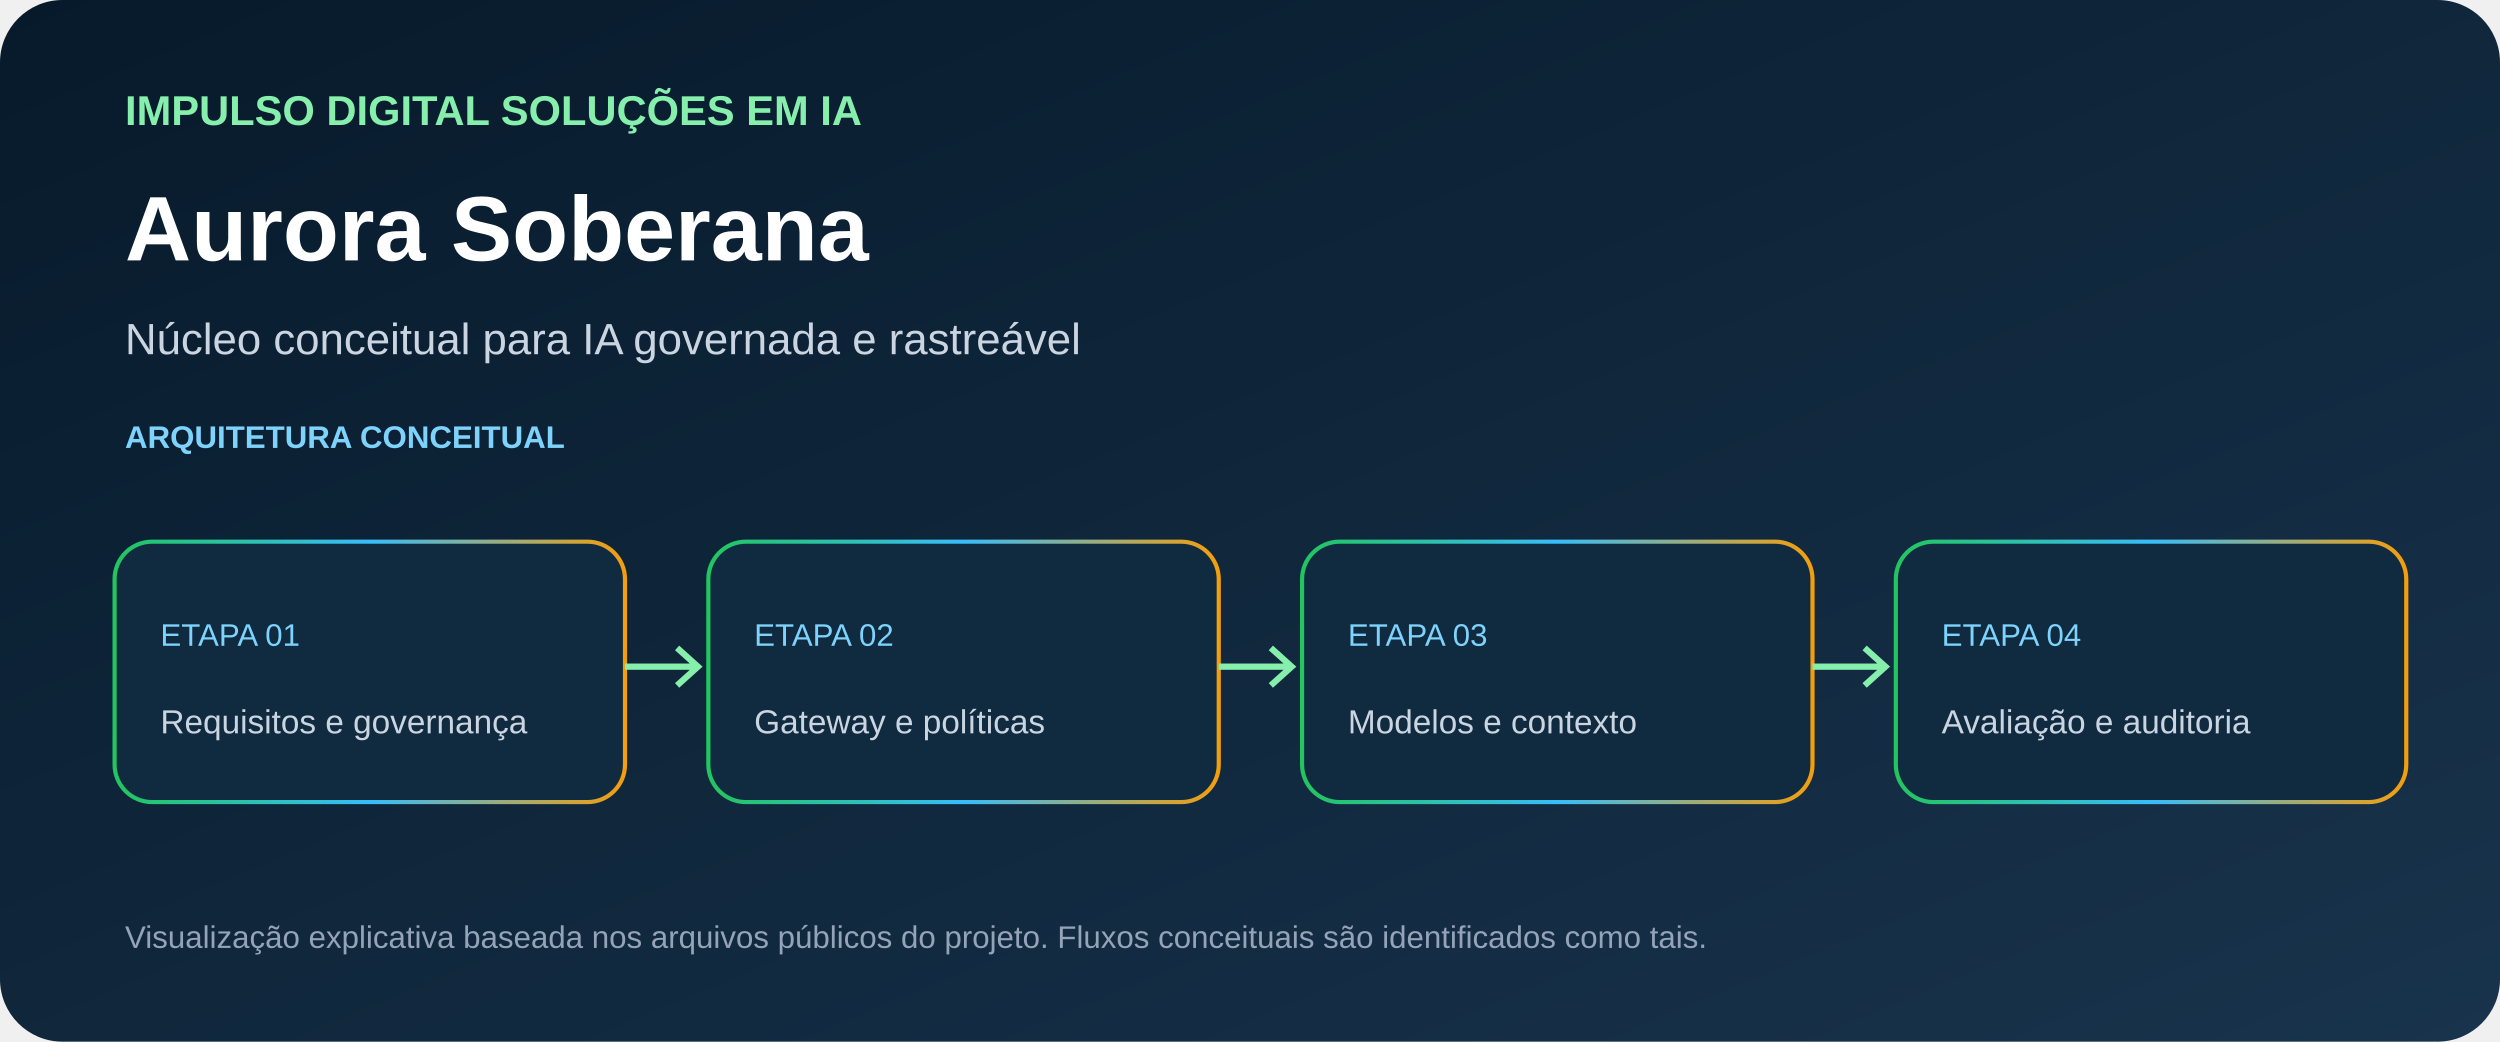
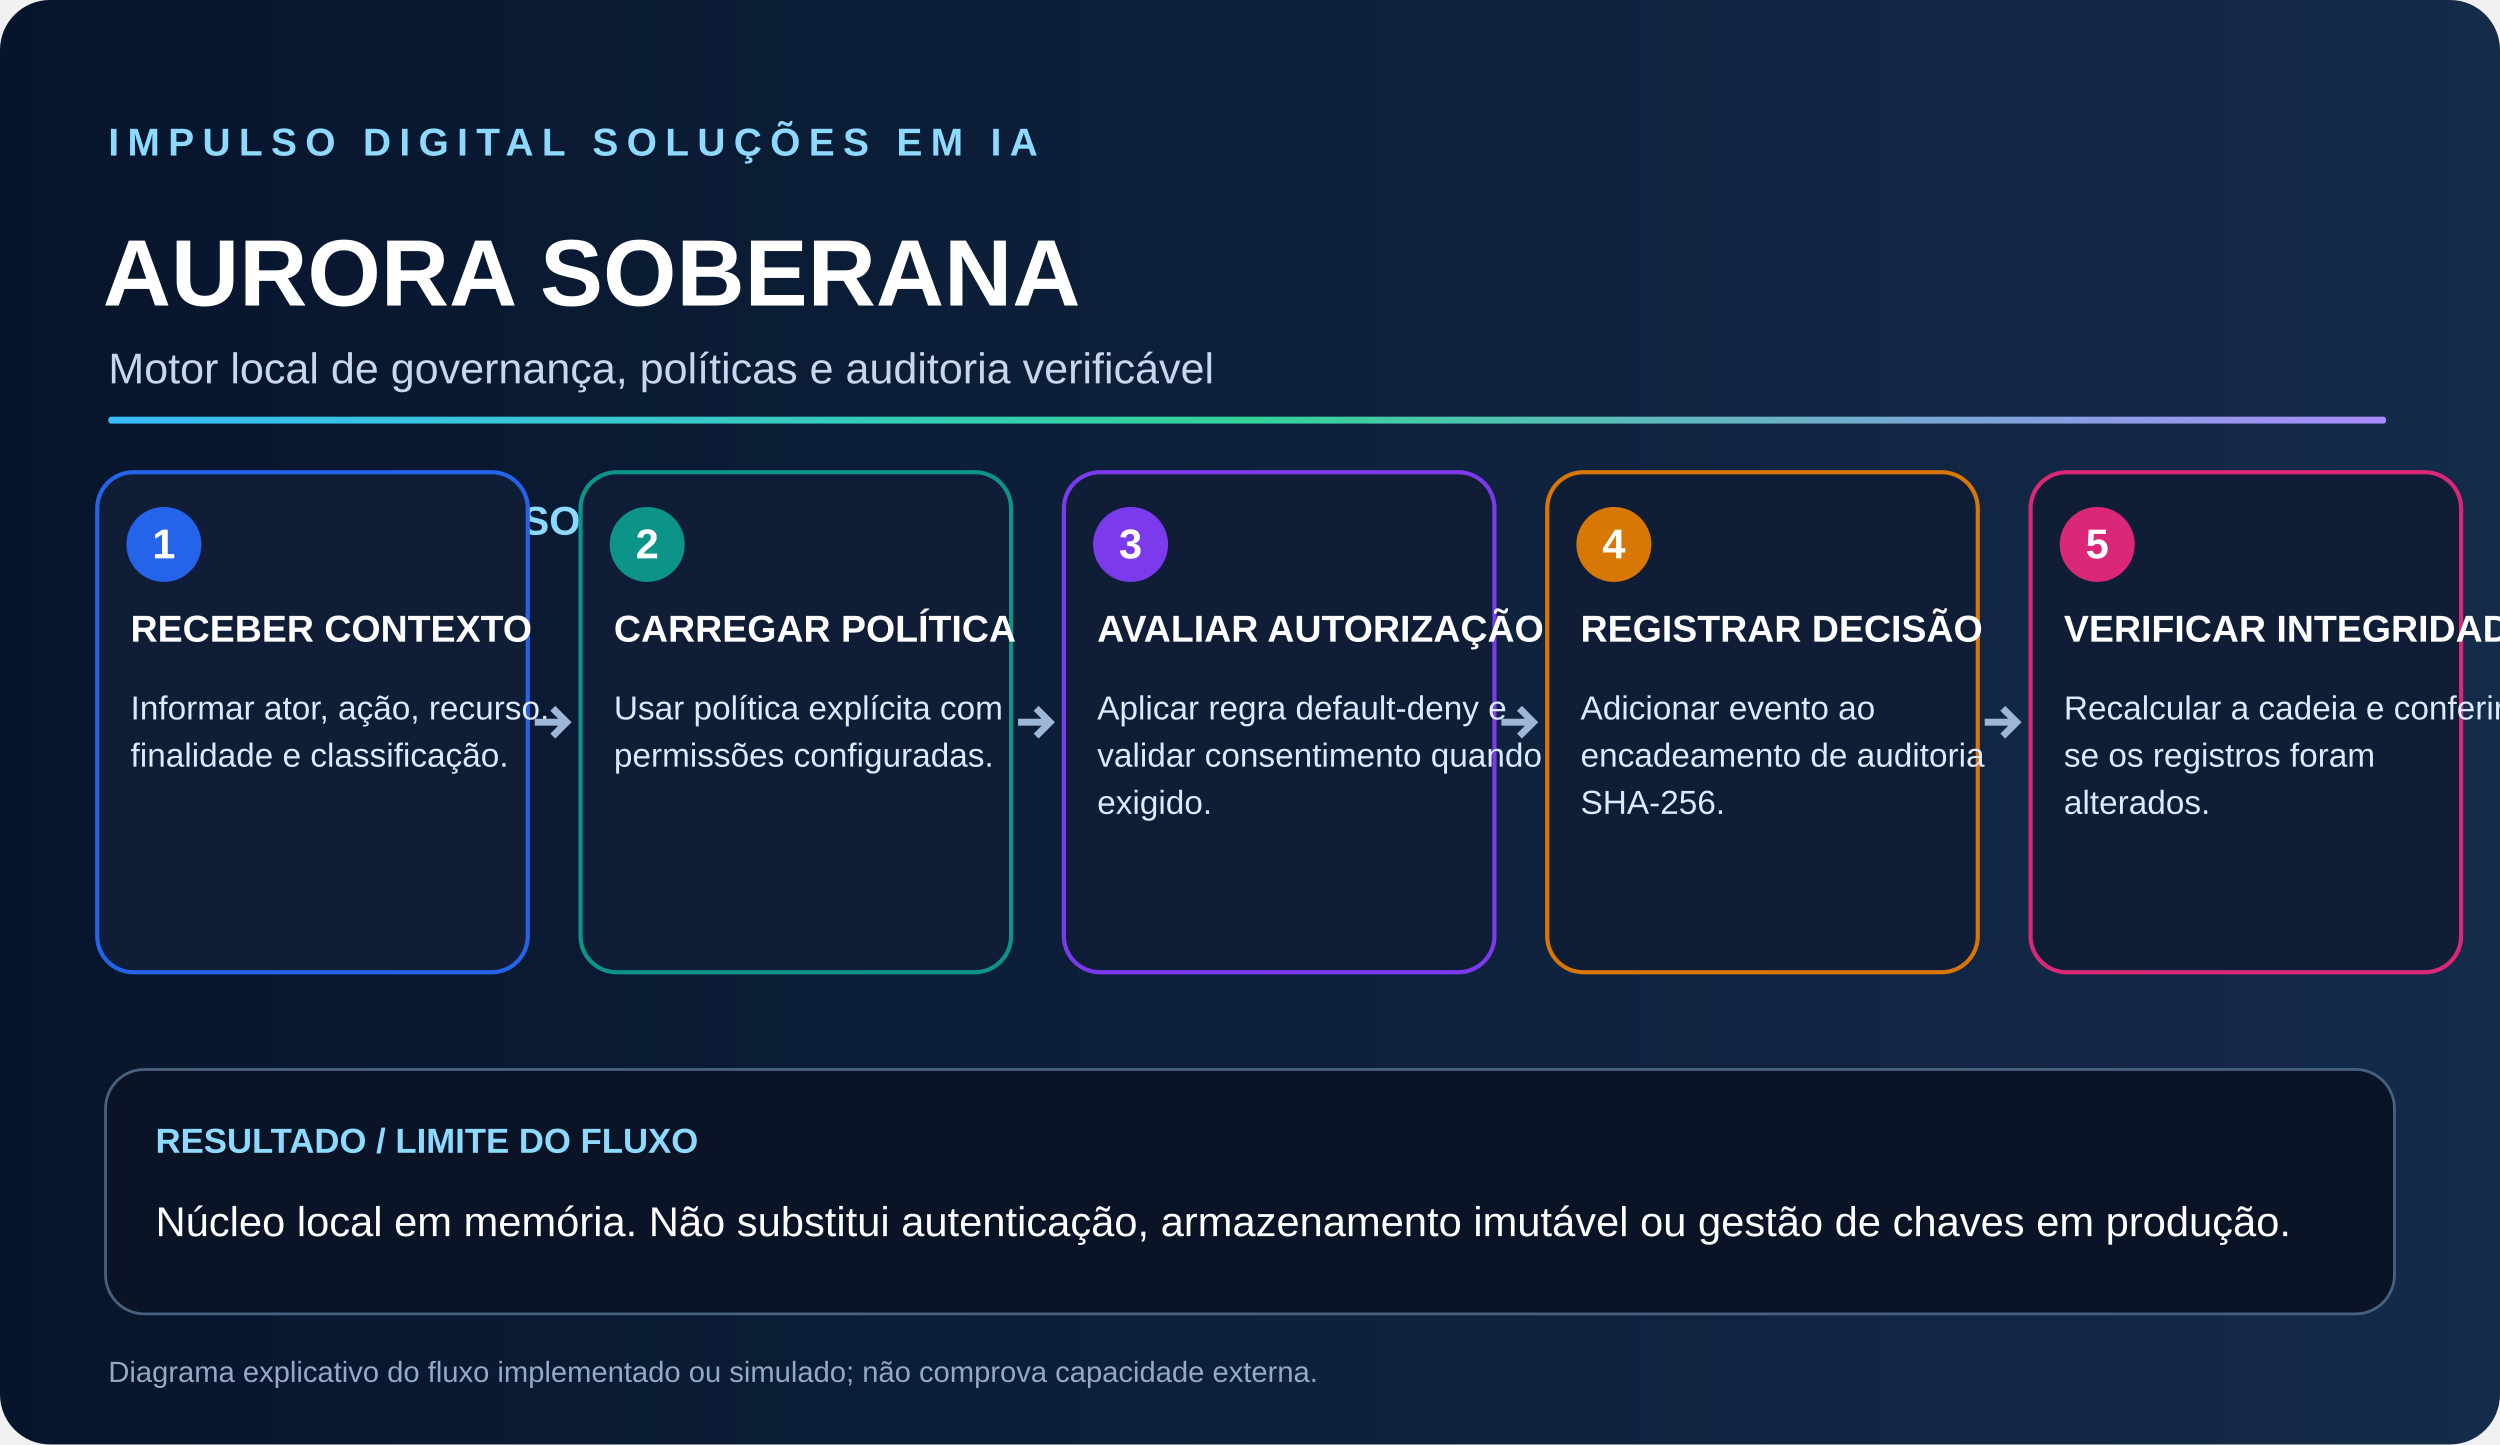
- <svg xmlns="http://www.w3.org/2000/svg" width="1200" height="500" viewBox="0 0 1200 500">
+ <svg xmlns="http://www.w3.org/2000/svg" width="1800" height="1040" viewBox="0 0 1800 1040" role="img">
  <defs>
-     <linearGradient id="b" x2="1" y2="1">
-       <stop stop-color="#071a2b" />
-       <stop offset="1" stop-color="#18334c" />
+     <linearGradient id="bg">
+       <stop stop-color="#07152c" />
+       <stop offset="1" stop-color="#142b4a" />
    </linearGradient>
-     <linearGradient id="g">
-       <stop stop-color="#22c55e" />
-       <stop offset=".5" stop-color="#38bdf8" />
-       <stop offset="1" stop-color="#f59e0b" />
+     <linearGradient id="line">
+       <stop stop-color="#38bdf8" />
+       <stop offset=".5" stop-color="#34d399" />
+       <stop offset="1" stop-color="#a78bfa" />
    </linearGradient>
  </defs>
-   <rect width="1200" height="500" rx="30" fill="url(#b)" />
-   <text x="60" y="60" fill="#86efac" font-family="Arial" font-size="20" font-weight="bold">IMPULSO DIGITAL SOLUÇÕES EM IA</text>
-   <text x="60" y="125" fill="white" font-family="Arial" font-size="44" font-weight="bold">Aurora Soberana</text>
-   <text x="60" y="170" fill="#cbd5e1" font-family="Arial" font-size="21">Núcleo conceitual para IA governada e rastreável</text>
-   <text x="60" y="215" fill="#7dd3fc" font-family="Arial" font-size="15" font-weight="bold">ARQUITETURA CONCEITUAL</text>
-   <rect x="55" y="260" width="245" height="125" rx="18" fill="#102b40" stroke="url(#g)" stroke-width="2" />
-   <text x="77" y="310" fill="#7dd3fc" font-family="Arial" font-size="15">ETAPA 01</text>
-   <text x="77" y="352" fill="#cbd5e1" font-family="Arial,sans-serif" font-size="16">Requisitos e governança</text>
-   <path d="M300 320h35m-10 -9 10 9-10 9" stroke="#86efac" stroke-width="3" fill="none" />
-   <rect x="340" y="260" width="245" height="125" rx="18" fill="#102b40" stroke="url(#g)" stroke-width="2" />
-   <text x="362" y="310" fill="#7dd3fc" font-family="Arial" font-size="15">ETAPA 02</text>
-   <text x="362" y="352" fill="#cbd5e1" font-family="Arial,sans-serif" font-size="16">Gateway e políticas</text>
-   <path d="M585 320h35m-10 -9 10 9-10 9" stroke="#86efac" stroke-width="3" fill="none" />
-   <rect x="625" y="260" width="245" height="125" rx="18" fill="#102b40" stroke="url(#g)" stroke-width="2" />
-   <text x="647" y="310" fill="#7dd3fc" font-family="Arial" font-size="15">ETAPA 03</text>
-   <text x="647" y="352" fill="#cbd5e1" font-family="Arial,sans-serif" font-size="16">Modelos e contexto</text>
-   <path d="M870 320h35m-10 -9 10 9-10 9" stroke="#86efac" stroke-width="3" fill="none" />
-   <rect x="910" y="260" width="245" height="125" rx="18" fill="#102b40" stroke="url(#g)" stroke-width="2" />
-   <text x="932" y="310" fill="#7dd3fc" font-family="Arial" font-size="15">ETAPA 04</text>
-   <text x="932" y="352" fill="#cbd5e1" font-family="Arial,sans-serif" font-size="16">Avaliação e auditoria</text>
-   <text x="60" y="455" fill="#94a3b8" font-family="Arial" font-size="15">Visualização explicativa baseada nos arquivos públicos do projeto. Fluxos conceituais são identificados como tais.</text>
+   <rect width="1800" height="1040" rx="36" fill="url(#bg)" />
+   <text x="78" y="112" font-family="Arial" font-size="28" font-weight="800" letter-spacing="6" fill="#8edaff">IMPULSO DIGITAL SOLUÇÕES EM IA</text>
+   <text x="74" y="220" font-family="Arial" font-size="68" font-weight="900" fill="#fff">AURORA SOBERANA</text>
+   <text x="78" y="276" font-family="Arial" font-size="31" fill="#c7d8ed">Motor local de governança, políticas e auditoria verificável</text>
+   <rect x="78" y="300" width="1640" height="5" rx="2" fill="url(#line)" />
+   <text x="78" y="385" font-family="Arial" font-size="29" font-weight="800" fill="#8edaff">FLUXO PASSO A PASSO</text>
+   <rect x="70" y="340" width="310" height="360" rx="26" fill="#101d36" stroke="#2563eb" stroke-width="3" />
+   <circle cx="118" cy="392" r="27" fill="#2563eb" />
+   <text x="118" y="402" text-anchor="middle" font-family="Arial" font-size="30" font-weight="800" fill="#fff">1</text>
+   <text x="94" y="462" font-family="Arial" font-size="27" font-weight="800" fill="#fff">RECEBER CONTEXTO</text>
+   <text x="94" y="518" font-family="Arial" font-size="24" fill="#dbeafe">
+     <tspan x="94" dy="0">Informar ator, ação, recurso,</tspan>
+     <tspan x="94" dy="34">finalidade e classificação.</tspan>
+   </text>
+   <path d="M385 520h22m-9 -10l10 10 -10 10" fill="none" stroke="#9fb7d7" stroke-width="5" />
+   <rect x="418" y="340" width="310" height="360" rx="26" fill="#101d36" stroke="#0d9488" stroke-width="3" />
+   <circle cx="466" cy="392" r="27" fill="#0d9488" />
+   <text x="466" y="402" text-anchor="middle" font-family="Arial" font-size="30" font-weight="800" fill="#fff">2</text>
+   <text x="442" y="462" font-family="Arial" font-size="27" font-weight="800" fill="#fff">CARREGAR POLÍTICA</text>
+   <text x="442" y="518" font-family="Arial" font-size="24" fill="#dbeafe">
+     <tspan x="442" dy="0">Usar política explícita com</tspan>
+     <tspan x="442" dy="34">permissões configuradas.</tspan>
+   </text>
+   <path d="M733 520h22m-9 -10l10 10 -10 10" fill="none" stroke="#9fb7d7" stroke-width="5" />
+   <rect x="766" y="340" width="310" height="360" rx="26" fill="#101d36" stroke="#7c3aed" stroke-width="3" />
+   <circle cx="814" cy="392" r="27" fill="#7c3aed" />
+   <text x="814" y="402" text-anchor="middle" font-family="Arial" font-size="30" font-weight="800" fill="#fff">3</text>
+   <text x="790" y="462" font-family="Arial" font-size="27" font-weight="800" fill="#fff">AVALIAR AUTORIZAÇÃO</text>
+   <text x="790" y="518" font-family="Arial" font-size="24" fill="#dbeafe">
+     <tspan x="790" dy="0">Aplicar regra default-deny e</tspan>
+     <tspan x="790" dy="34">validar consentimento quando</tspan>
+     <tspan x="790" dy="34">exigido.</tspan>
+   </text>
+   <path d="M1081 520h22m-9 -10l10 10 -10 10" fill="none" stroke="#9fb7d7" stroke-width="5" />
+   <rect x="1114" y="340" width="310" height="360" rx="26" fill="#101d36" stroke="#d97706" stroke-width="3" />
+   <circle cx="1162" cy="392" r="27" fill="#d97706" />
+   <text x="1162" y="402" text-anchor="middle" font-family="Arial" font-size="30" font-weight="800" fill="#fff">4</text>
+   <text x="1138" y="462" font-family="Arial" font-size="27" font-weight="800" fill="#fff">REGISTRAR DECISÃO</text>
+   <text x="1138" y="518" font-family="Arial" font-size="24" fill="#dbeafe">
+     <tspan x="1138" dy="0">Adicionar evento ao</tspan>
+     <tspan x="1138" dy="34">encadeamento de auditoria</tspan>
+     <tspan x="1138" dy="34">SHA-256.</tspan>
+   </text>
+   <path d="M1429 520h22m-9 -10l10 10 -10 10" fill="none" stroke="#9fb7d7" stroke-width="5" />
+   <rect x="1462" y="340" width="310" height="360" rx="26" fill="#101d36" stroke="#db2777" stroke-width="3" />
+   <circle cx="1510" cy="392" r="27" fill="#db2777" />
+   <text x="1510" y="402" text-anchor="middle" font-family="Arial" font-size="30" font-weight="800" fill="#fff">5</text>
+   <text x="1486" y="462" font-family="Arial" font-size="27" font-weight="800" fill="#fff">VERIFICAR INTEGRIDADE</text>
+   <text x="1486" y="518" font-family="Arial" font-size="24" fill="#dbeafe">
+     <tspan x="1486" dy="0">Recalcular a cadeia e conferir</tspan>
+     <tspan x="1486" dy="34">se os registros foram</tspan>
+     <tspan x="1486" dy="34">alterados.</tspan>
+   </text>
+   <rect x="76" y="770" width="1648" height="176" rx="28" fill="#0b1427" stroke="#47617e" stroke-width="2" />
+   <text x="112" y="830" font-family="Arial" font-size="25" font-weight="800" fill="#8edaff">RESULTADO / LIMITE DO FLUXO</text>
+   <text x="112" y="890" font-family="Arial" font-size="30" fill="#fff">Núcleo local em memória. Não substitui autenticação, armazenamento imutável ou gestão de chaves em produção.</text>
+   <text x="78" y="995" font-family="Arial" font-size="21" fill="#93a9c4">Diagrama explicativo do fluxo implementado ou simulado; não comprova capacidade externa.</text>
</svg>
